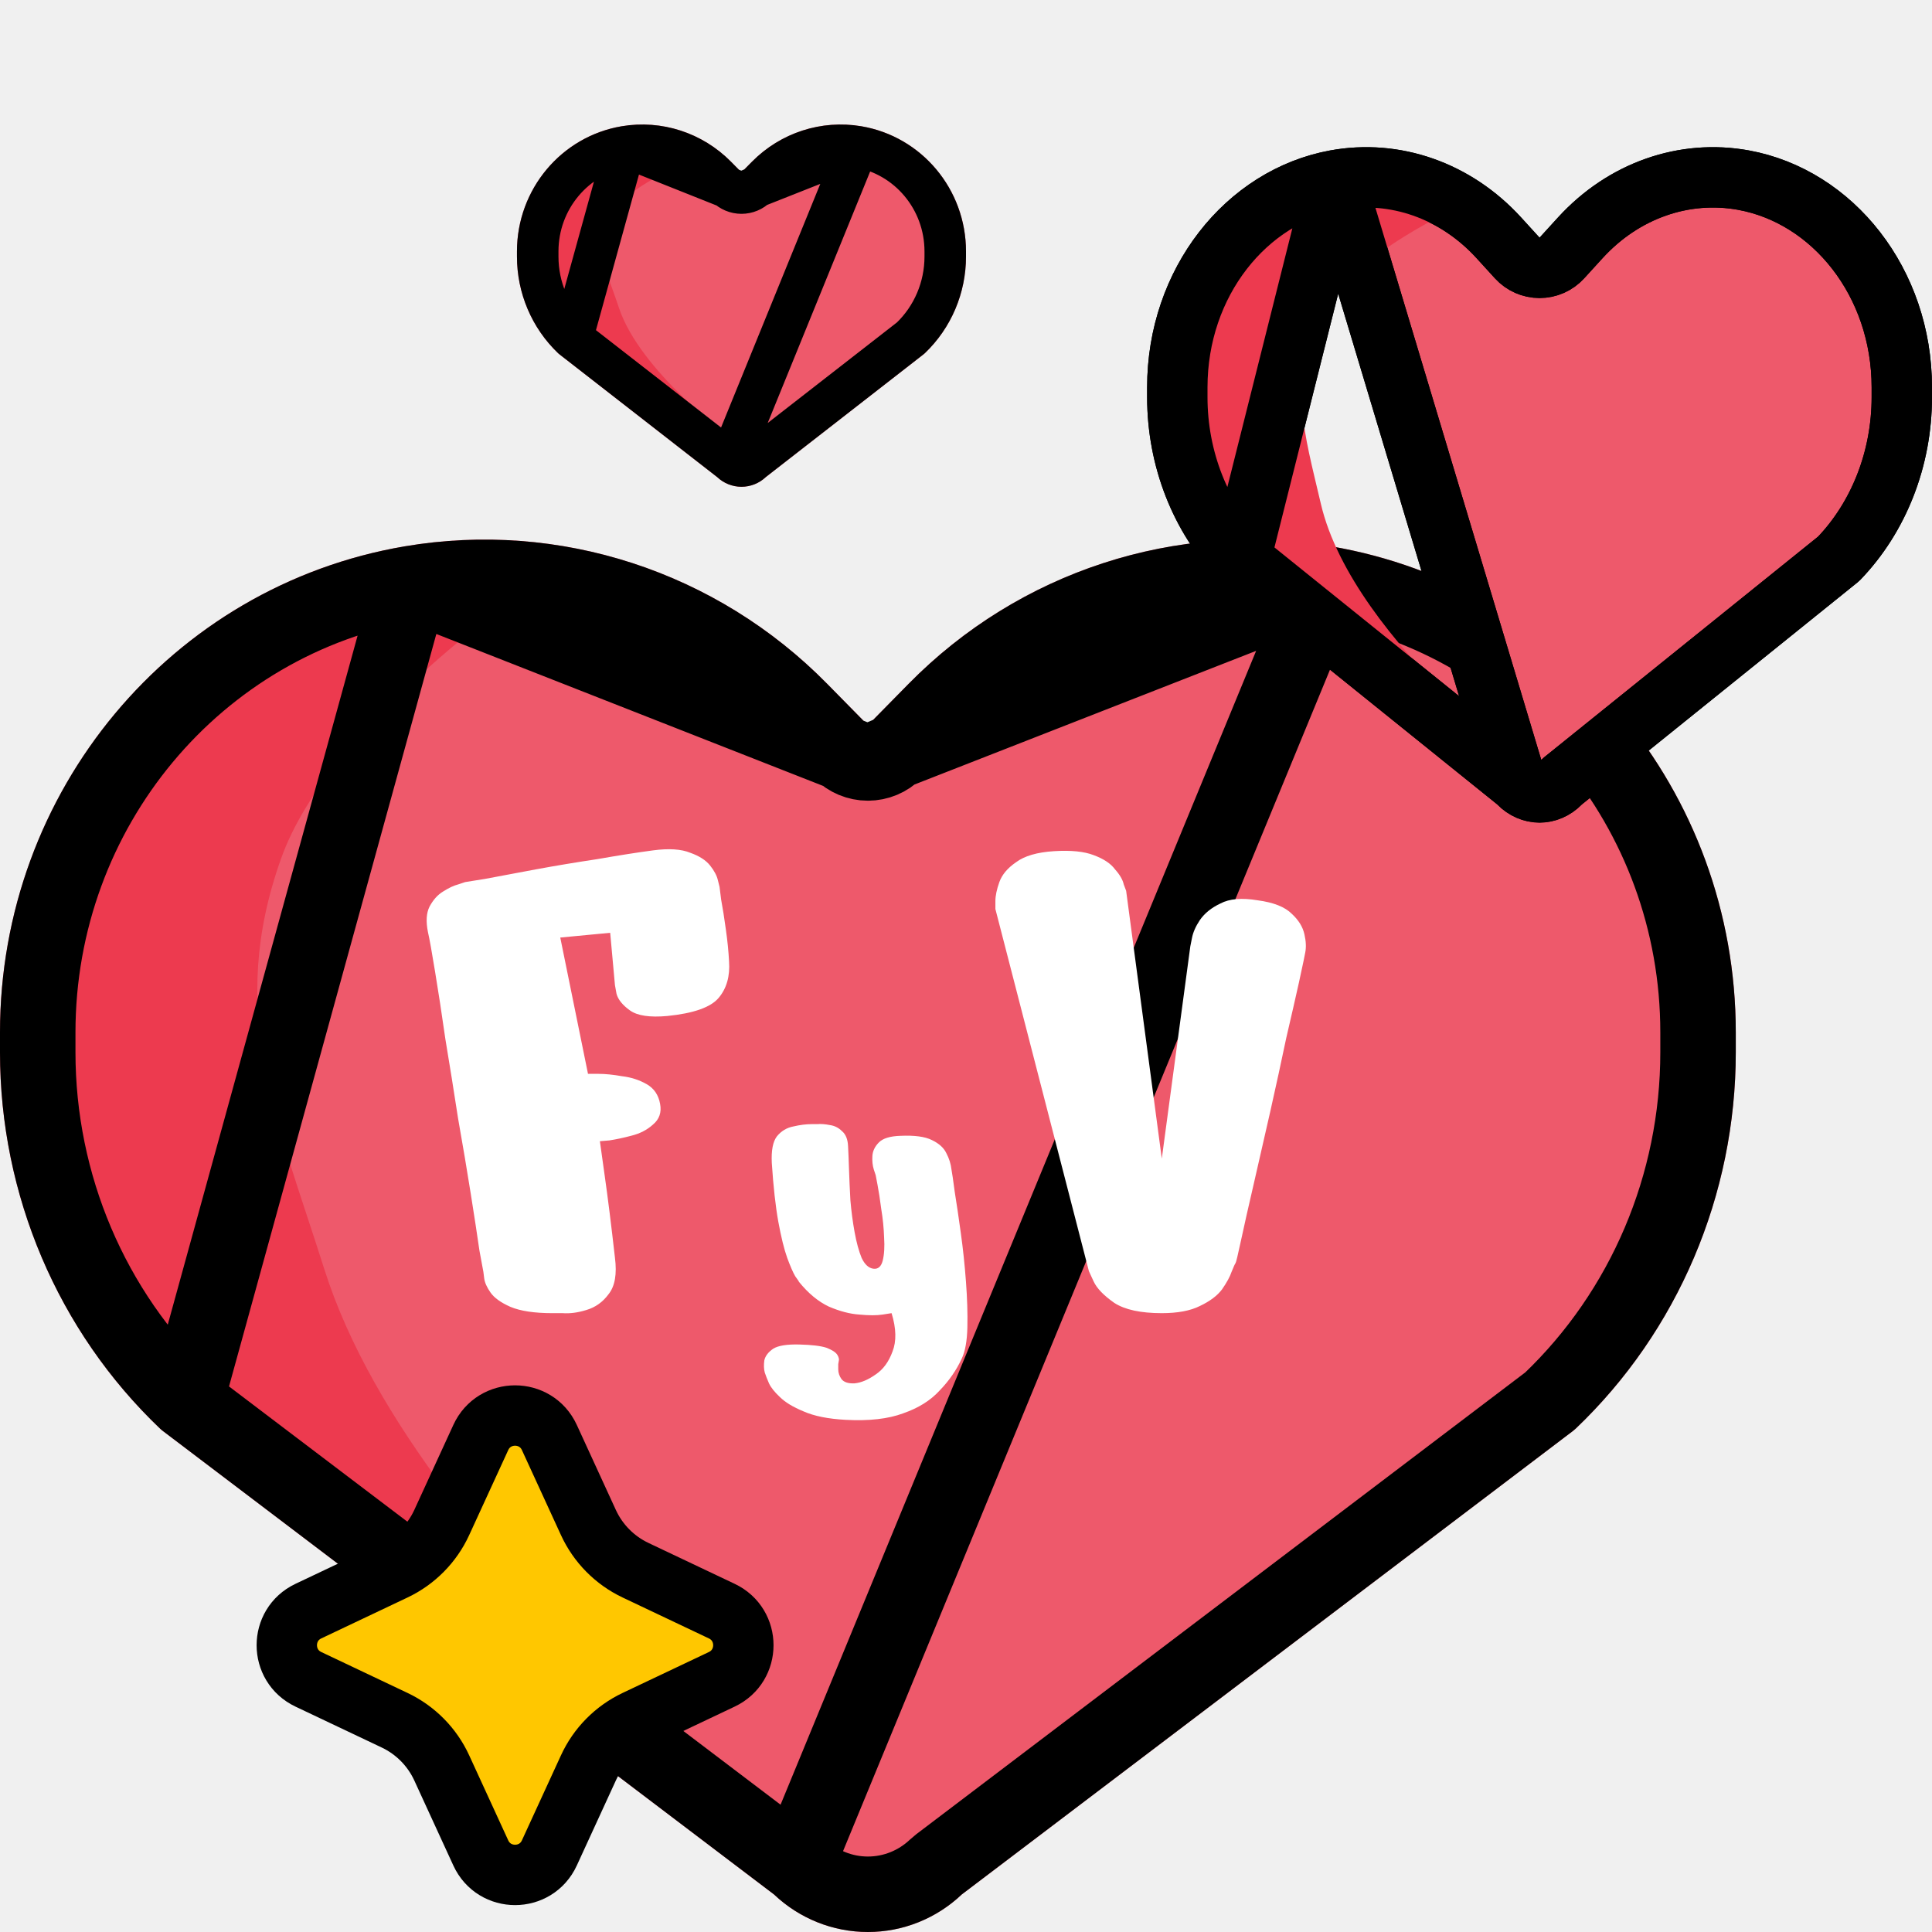
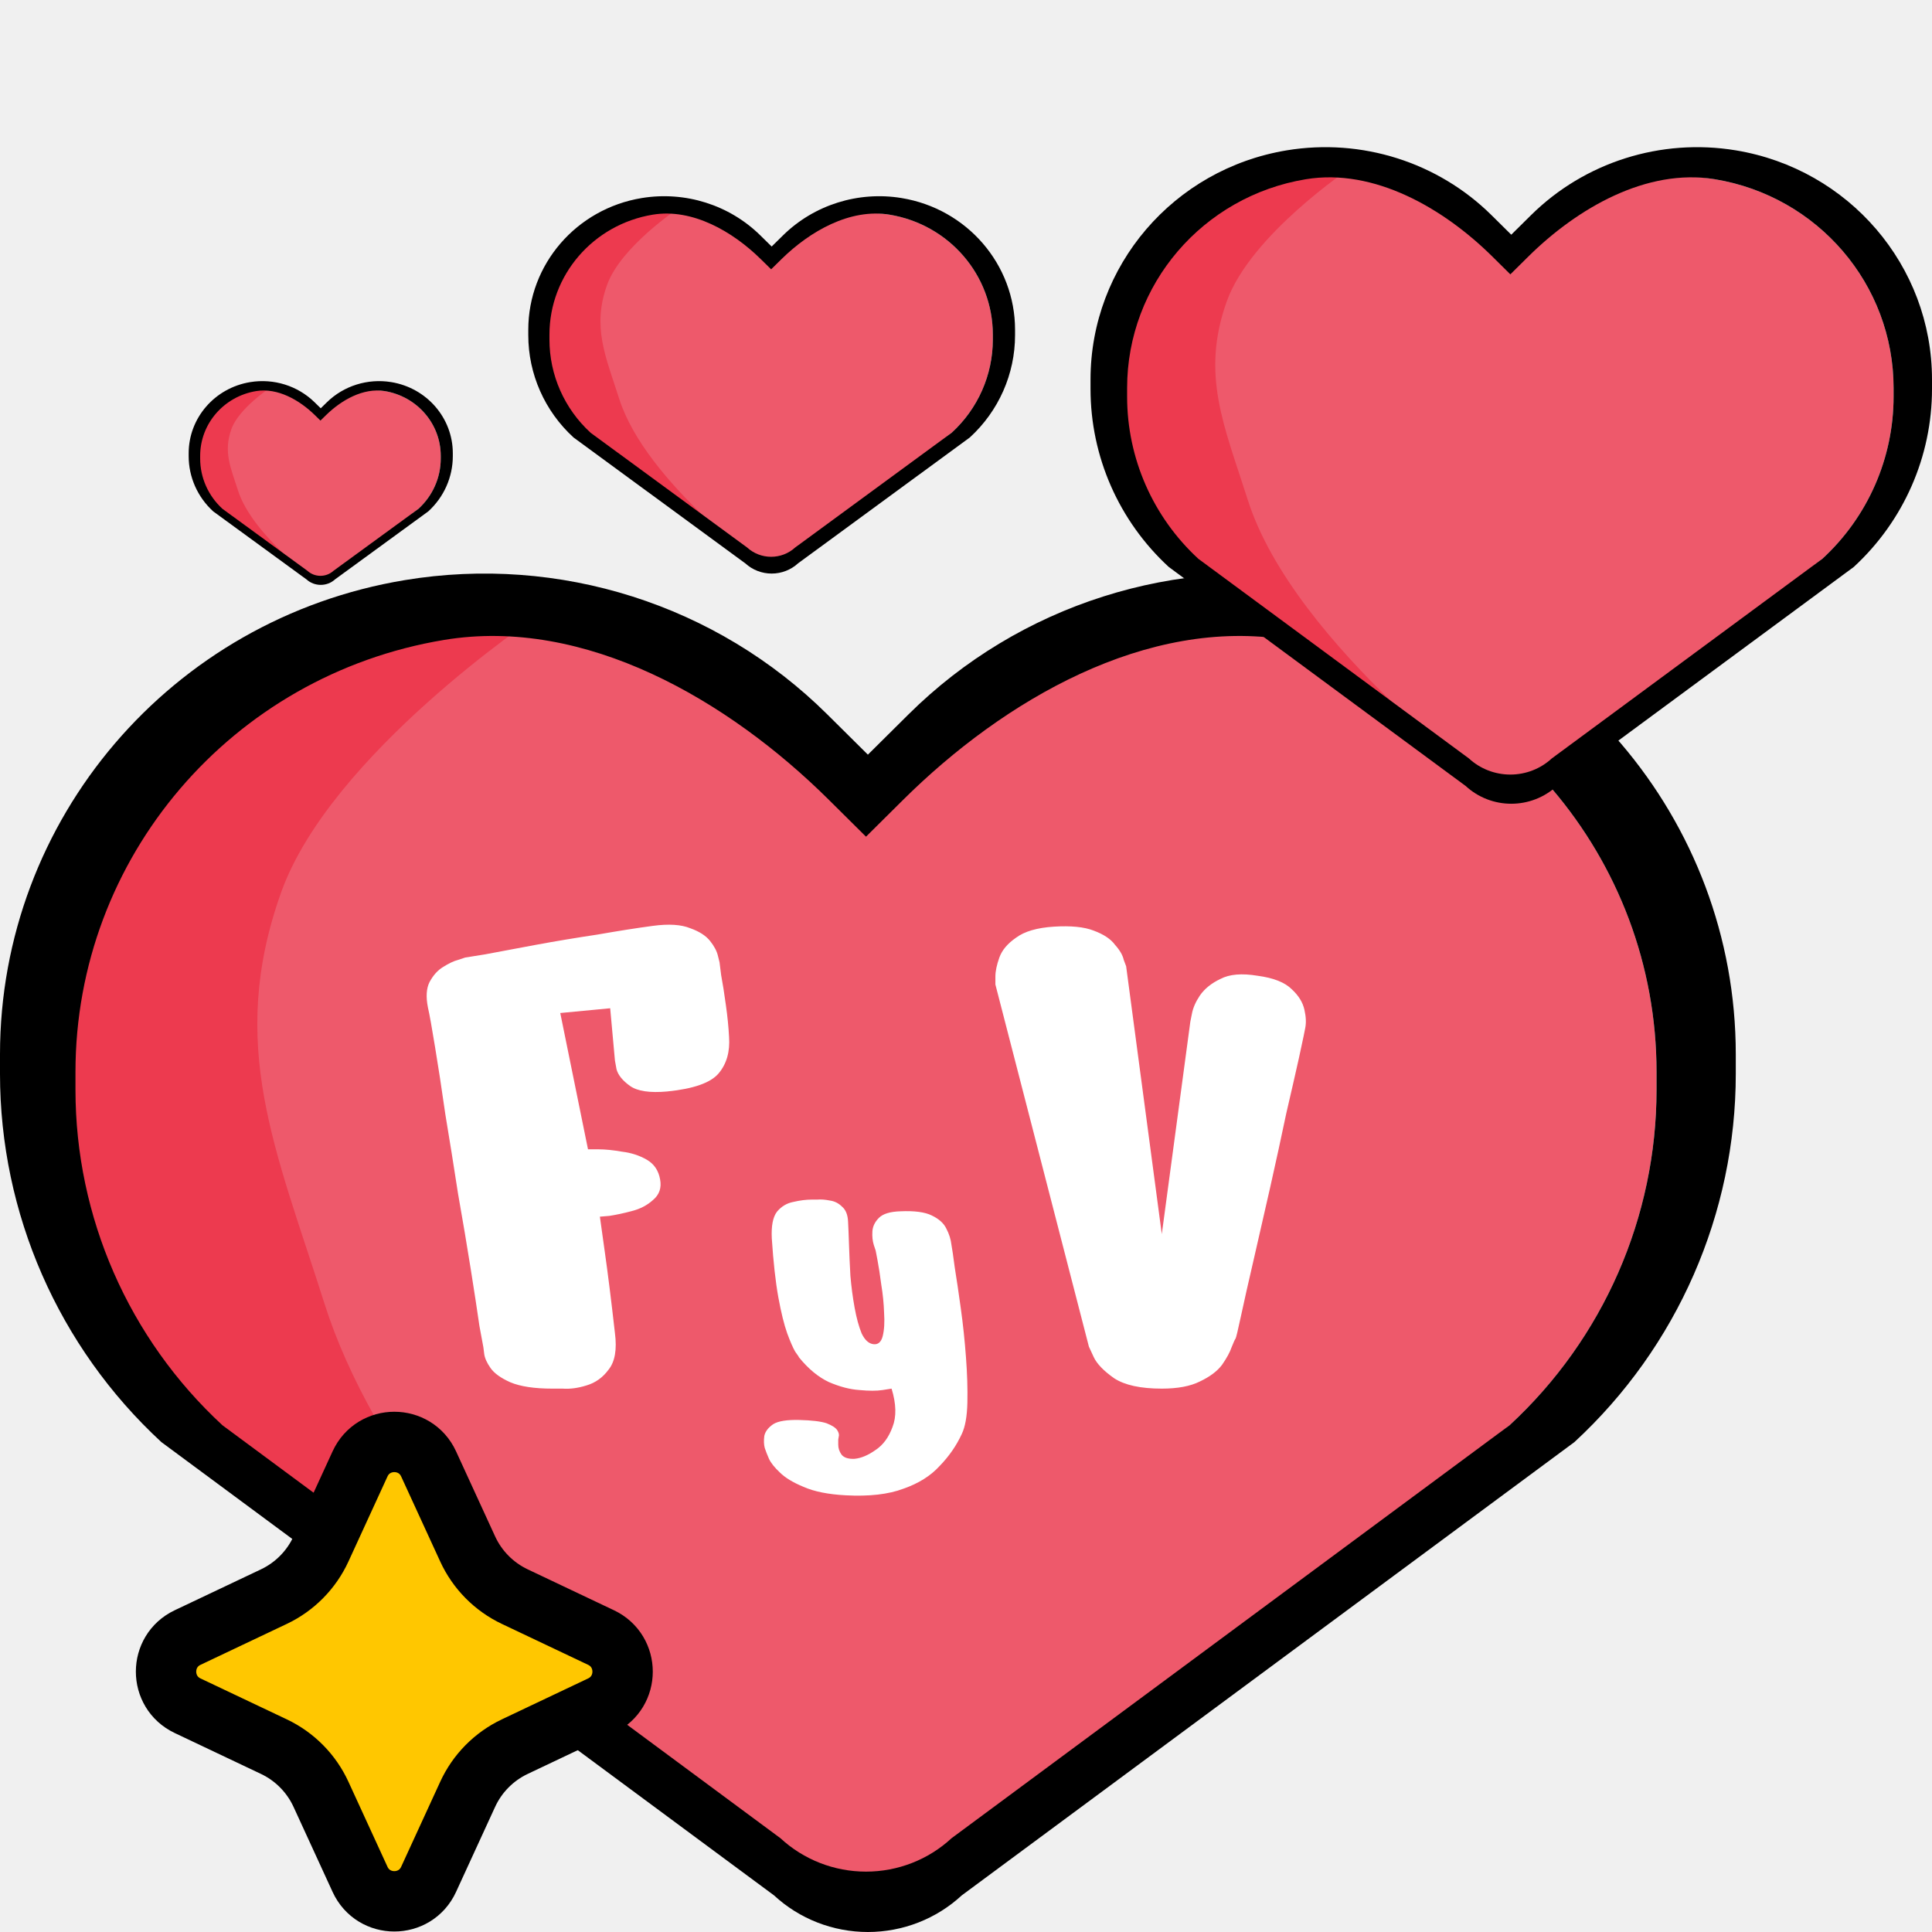
<svg xmlns="http://www.w3.org/2000/svg" width="512" height="512" viewBox="0 0 512 512" fill="none">
-   <path d="M42.766 378.925L205.113 502.042C211.852 508.437 220.746 512 230 512C239.254 512 248.148 508.437 254.887 502.042L417.234 378.925C444.547 353.072 460 316.803 460 278.891V273.592C460 209.735 414.629 155.287 352.727 144.781C311.758 137.838 270.07 151.45 240.781 181.232L230 192.194L219.219 181.232C189.93 151.45 148.242 137.838 107.273 144.781C45.371 155.287 0 209.735 0 273.592V278.891C0 316.803 15.453 353.072 42.766 378.925Z" fill="#EE596B" />
-   <path d="M14 235.5L51.5 179L114 154.5H142C142 154.5 87.546 190.93 74.5 227.5C60.118 267.815 73.067 295.697 86 336.5C111.27 416.228 225.5 499 225.5 499L34 358L14 293.5V235.5Z" fill="#ED3A4F" />
-   <path d="M211.156 494.074C211.449 494.297 211.73 494.535 211.997 494.789C216.889 499.431 223.323 502 230 502C236.677 502 243.111 499.431 248.003 494.789C248.27 494.535 248.551 494.297 248.844 494.074L410.748 371.294C435.795 347.38 450 313.915 450 278.891V273.592C450 214.493 408.031 164.311 351.056 154.64L211.156 494.074ZM211.156 494.074L49.252 371.294M211.156 494.074L49.252 371.294M230 202.194C227.319 202.194 224.75 201.118 222.87 199.206L212.089 188.243C185.07 160.77 146.661 148.249 108.947 154.64L230 202.194ZM230 202.194C232.681 202.194 235.25 201.118 237.13 199.206M230 202.194L237.13 199.206M237.13 199.206L247.911 188.243C274.93 160.77 313.339 148.249 351.053 154.64L237.13 199.206ZM49.252 371.294C24.205 347.38 10 313.915 10 278.891V273.592C10 214.493 51.969 164.311 108.944 154.64L49.252 371.294Z" stroke="black" stroke-width="20" stroke-linejoin="round" />
-   <path d="M145.587 380.956L155.932 403.481C158.481 409.03 162.901 413.505 168.418 416.122L191.28 426.965C198.9 430.578 198.9 441.422 191.28 445.035L168.418 455.878C162.901 458.495 158.481 462.97 155.932 468.519L145.587 491.044C142.02 498.812 130.98 498.812 127.413 491.044L117.068 468.519C114.519 462.97 110.099 458.495 104.582 455.878L81.72 445.035C74.1 441.422 74.1 430.578 81.72 426.965L104.582 416.122C110.099 413.505 114.519 409.03 117.068 403.481L127.413 380.956C130.98 373.187 142.02 373.188 145.587 380.956Z" fill="#FFC700" stroke="black" stroke-width="16" stroke-linejoin="round" />
-   <path d="M401.765 206.915C402.012 207.114 402.247 207.327 402.468 207.554C404.083 209.206 406.072 210 408 210C409.928 210 411.917 209.206 413.532 207.554C413.753 207.327 413.988 207.114 414.235 206.915L487.265 148.089C497.872 137.084 504 121.595 504 105.247V102.664C504 74.869 485.749 52.073 462.054 47.737C446.391 44.876 430.275 50.434 418.785 63.029L413.91 68.374C412.395 70.035 410.249 70.982 408 70.982C405.751 70.982 403.605 70.035 402.09 68.374L397.215 63.029C385.725 50.434 369.609 44.876 353.946 47.737L401.765 206.915ZM401.765 206.915L328.735 148.089M401.765 206.915L328.735 148.089M328.735 148.089C318.128 137.084 312 121.595 312 105.247V102.664C312 74.87 330.25 52.074 353.944 47.738L328.735 148.089Z" fill="#EE596B" stroke="black" stroke-width="16" stroke-linecap="round" stroke-linejoin="round" />
-   <path d="M312.5 89.5L328.591 58.5L353.5 51.5L387.5 54.5C387.5 54.5 358.393 67.041 350.038 83.566C341.239 100.968 345.605 114.51 350.038 133.5C358.646 170.377 411.5 208.5 411.5 208.5L328.591 151L316 119.5L312.5 89.5Z" fill="#ED3A4F" />
-   <path d="M401.765 206.915C402.012 207.114 402.247 207.327 402.468 207.554C404.083 209.206 406.072 210 408 210C409.928 210 411.917 209.206 413.532 207.554C413.753 207.327 413.988 207.114 414.235 206.915L487.265 148.089C497.872 137.084 504 121.595 504 105.247V102.664C504 74.869 485.749 52.073 462.054 47.737C446.391 44.876 430.275 50.434 418.785 63.029L413.91 68.374C412.395 70.035 410.249 70.982 408 70.982C405.751 70.982 403.605 70.035 402.09 68.374L397.215 63.029C385.725 50.434 369.609 44.876 353.946 47.737L401.765 206.915ZM401.765 206.915L328.735 148.089M401.765 206.915L328.735 148.089M328.735 148.089C318.128 137.084 312 121.595 312 105.247V102.664C312 74.87 330.25 52.074 353.944 47.738L328.735 148.089Z" stroke="black" stroke-width="16" stroke-linecap="round" stroke-linejoin="round" />
-   <path d="M148.063 93.751L190.062 126.436C191.805 128.083 194.106 129 196.5 129C198.894 129 201.195 128.083 202.938 126.436L244.937 93.751C252.002 87.093 256 77.754 256 67.992V66.627C256 50.184 244.263 36.164 228.249 33.459C217.65 31.671 206.866 35.176 199.289 42.845L196.5 45.667L193.711 42.845C186.134 35.176 175.35 31.671 164.751 33.459C148.737 36.164 137 50.184 137 66.627V67.992C137 77.754 140.998 87.093 148.063 93.751Z" fill="#EE596B" />
-   <path d="M143 61.153L150.802 46.344L162.879 43L179.364 44.433C179.364 44.433 164.718 50.112 161.2 58.318C157.607 66.699 161.156 72.836 164 81.5C169.529 98.343 193.5 116 193.5 116L150.802 90.532L144.697 75.484L143 61.153Z" fill="#ED3A4F" />
-   <path d="M193.44 122.095C193.578 122.203 193.711 122.317 193.839 122.438C194.565 123.123 195.516 123.5 196.5 123.5C197.484 123.5 198.435 123.123 199.161 122.438C199.289 122.317 199.422 122.203 199.56 122.095L241.345 89.577C247.183 83.982 250.5 76.173 250.5 67.992V66.627C250.5 52.821 240.654 41.133 227.334 38.882L193.44 122.095ZM193.44 122.095L151.655 89.577M193.44 122.095L151.655 89.577M196.5 51.167C195.03 51.167 193.621 50.579 192.588 49.533L189.798 46.71C183.472 40.307 174.486 37.394 165.667 38.882L196.5 51.167ZM196.5 51.167C197.97 51.167 199.379 50.579 200.412 49.533M196.5 51.167L200.412 49.533M200.412 49.533L203.202 46.71C209.528 40.307 218.514 37.394 227.333 38.882L200.412 49.533ZM151.655 89.577C145.817 83.982 142.5 76.173 142.5 67.992V66.627C142.5 52.821 152.346 41.133 165.666 38.882L151.655 89.577Z" stroke="black" stroke-width="11" stroke-linecap="round" stroke-linejoin="round" />
-   <path d="M146.376 348C141.616 348 137.906 347.44 135.246 346.32C132.726 345.2 130.976 343.94 129.996 342.54C129.016 341.14 128.456 339.88 128.316 338.76C128.176 337.64 128.106 337.08 128.106 337.08C128.106 337.08 127.756 335.19 127.056 331.41C126.496 327.49 125.726 322.45 124.746 316.29C123.766 310.13 122.646 303.48 121.386 296.34C120.266 289.06 119.146 282.06 118.026 275.34C117.046 268.48 116.136 262.53 115.296 257.49C114.456 252.31 113.826 248.81 113.406 246.99C112.846 244.19 112.986 241.95 113.826 240.27C114.806 238.45 115.996 237.12 117.396 236.28C118.936 235.3 120.266 234.67 121.386 234.39C122.646 233.97 123.276 233.76 123.276 233.76C123.276 233.76 125.026 233.48 128.526 232.92C132.166 232.22 136.646 231.38 141.966 230.4C147.286 229.42 152.746 228.51 158.346 227.67C163.946 226.69 168.846 225.92 173.046 225.36C177.246 224.8 180.536 225.01 182.916 225.99C185.296 226.83 187.046 227.95 188.166 229.35C189.286 230.75 189.986 232.08 190.266 233.34C190.546 234.46 190.686 235.02 190.686 235.02C190.686 235.02 190.826 236.14 191.106 238.38C191.526 240.62 191.946 243.28 192.366 246.36C192.786 249.3 193.066 252.1 193.206 254.76C193.486 258.68 192.576 261.9 190.476 264.42C188.376 266.94 183.826 268.55 176.826 269.25C172.206 269.67 168.916 269.18 166.956 267.78C164.996 266.38 163.806 264.91 163.386 263.37C163.106 261.83 162.966 261.06 162.966 261.06L161.706 247.2L148.476 248.46L155.826 284.58C155.826 284.58 156.736 284.58 158.556 284.58C160.376 284.58 162.476 284.79 164.856 285.21C167.236 285.49 169.406 286.19 171.366 287.31C173.326 288.43 174.516 290.18 174.936 292.56C175.356 294.8 174.726 296.62 173.046 298.02C171.506 299.42 169.616 300.4 167.376 300.96C165.276 301.52 163.316 301.94 161.496 302.22C159.816 302.36 158.976 302.43 158.976 302.43C158.976 302.43 159.396 305.44 160.236 311.46C161.076 317.34 161.986 324.62 162.966 333.3C163.526 337.64 162.966 340.86 161.286 342.96C159.746 345.06 157.786 346.46 155.406 347.16C153.166 347.86 151.066 348.14 149.106 348C147.286 348 146.376 348 146.376 348ZM211.726 339.692C211.726 339.609 211.395 339.113 210.734 338.204C210.155 337.212 209.452 335.6 208.626 333.368C207.799 331.053 207.014 327.871 206.27 323.82C205.526 319.687 204.947 314.479 204.534 308.196C204.368 304.889 204.823 302.533 205.898 301.128C207.055 299.723 208.502 298.855 210.238 298.524C211.974 298.111 213.627 297.904 215.198 297.904C215.198 297.904 215.652 297.904 216.562 297.904C217.554 297.821 218.67 297.904 219.91 298.152C221.15 298.317 222.224 298.855 223.134 299.764C224.126 300.591 224.663 301.913 224.746 303.732C224.828 305.22 224.911 307.245 224.994 309.808C225.076 312.371 225.2 315.14 225.366 318.116C225.614 321.009 225.986 323.82 226.482 326.548C226.978 329.276 227.598 331.549 228.342 333.368C229.168 335.104 230.202 336.055 231.442 336.22C232.682 336.385 233.508 335.683 233.922 334.112C234.335 332.459 234.459 330.392 234.294 327.912C234.211 325.432 233.963 322.952 233.55 320.472C233.219 317.909 232.888 315.76 232.558 314.024C232.227 312.288 232.062 311.42 232.062 311.42C232.062 311.42 231.896 310.924 231.566 309.932C231.235 308.857 231.111 307.659 231.194 306.336C231.276 305.013 231.855 303.815 232.93 302.74C234.004 301.665 235.906 301.087 238.634 301.004C242.354 300.839 245.123 301.211 246.942 302.12C248.843 303.029 250.124 304.187 250.786 305.592C251.53 306.997 251.984 308.444 252.15 309.932C252.315 310.759 252.604 312.743 253.018 315.884C253.514 318.943 254.051 322.58 254.63 326.796C255.208 330.929 255.663 335.228 255.994 339.692C256.324 344.073 256.448 348.083 256.366 351.72C256.283 355.357 255.787 358.127 254.878 360.028C253.472 363.087 251.53 365.897 249.05 368.46C246.652 371.105 243.428 373.131 239.378 374.536C235.41 376.024 230.326 376.603 224.126 376.272C219.496 376.024 215.776 375.28 212.966 374.04C210.155 372.883 208.047 371.601 206.642 370.196C205.236 368.873 204.286 367.675 203.79 366.6C203.376 365.608 203.17 365.112 203.17 365.112C203.17 365.112 203.004 364.657 202.674 363.748C202.426 362.839 202.384 361.764 202.55 360.524C202.798 359.367 203.583 358.333 204.906 357.424C206.228 356.597 208.543 356.225 211.85 356.308C215.156 356.391 217.554 356.68 219.042 357.176C220.53 357.755 221.48 358.375 221.894 359.036C222.307 359.697 222.431 360.276 222.266 360.772C222.183 361.268 222.142 361.516 222.142 361.516C222.142 361.516 222.142 361.971 222.142 362.88C222.142 363.789 222.431 364.657 223.01 365.484C223.671 366.311 224.828 366.683 226.482 366.6C228.218 366.435 230.078 365.649 232.062 364.244C234.046 362.921 235.534 360.896 236.526 358.168C237.6 355.44 237.518 352.051 236.278 348C236.278 348 235.492 348.124 233.922 348.372C232.351 348.62 230.284 348.62 227.722 348.372C225.242 348.207 222.555 347.504 219.662 346.264C216.851 344.941 214.206 342.751 211.726 339.692ZM263.789 240.9C263.789 240.9 263.789 240.2 263.789 238.8C263.789 237.4 264.139 235.72 264.839 233.76C265.539 231.8 267.009 230.05 269.249 228.51C271.489 226.83 274.849 225.85 279.329 225.57C283.809 225.29 287.309 225.64 289.829 226.62C292.489 227.6 294.379 228.86 295.499 230.4C296.759 231.8 297.529 233.13 297.809 234.39C298.229 235.51 298.439 236.07 298.439 236.07L307.889 307.05L315.449 250.77C315.449 250.77 315.589 250.07 315.869 248.67C316.149 247.13 316.849 245.52 317.969 243.84C319.229 242.02 321.049 240.55 323.429 239.43C325.809 238.17 329.099 237.89 333.299 238.59C337.499 239.15 340.509 240.34 342.329 242.16C344.149 243.84 345.269 245.66 345.689 247.62C346.109 249.44 346.179 251.05 345.899 252.45C345.619 253.85 345.479 254.55 345.479 254.55C345.479 254.55 345.059 256.51 344.219 260.43C343.379 264.21 342.259 269.11 340.859 275.13C339.599 281.15 338.199 287.59 336.659 294.45C335.119 301.17 333.649 307.61 332.249 313.77C330.849 319.79 329.729 324.76 328.889 328.68C328.049 332.6 327.559 334.63 327.419 334.77C327.279 334.91 326.929 335.68 326.369 337.08C325.949 338.34 325.109 339.88 323.849 341.7C322.589 343.38 320.629 344.85 317.969 346.11C315.449 347.37 312.089 348 307.889 348C302.289 348 298.089 347.09 295.289 345.27C292.489 343.31 290.669 341.42 289.829 339.6C288.989 337.78 288.569 336.87 288.569 336.87L263.789 240.9Z" fill="white" />
+   <path d="M58.971 134.857L81.474 152.322C82.408 153.175 83.641 153.65 84.924 153.65C86.207 153.65 87.439 153.175 88.374 152.322L110.877 134.857C114.662 131.41 116.804 126.574 116.804 121.519V120.812C116.804 112.298 110.515 105.038 101.935 103.637C96.256 102.712 90.478 104.527 86.418 108.498L84.924 109.959L83.43 108.498C79.37 104.527 73.591 102.712 67.913 103.637C59.332 105.038 53.044 112.298 53.044 120.812V121.519C53.044 126.574 55.185 131.41 58.971 134.857Z" fill="#EE596B" />
+   <path d="M52.13 114.875L57.837 106.4L67.348 102.725H71.609C71.609 102.725 63.322 108.189 61.337 113.675C59.148 119.722 61.119 123.905 63.087 130.025C66.932 141.984 84.315 154.4 84.315 154.4L55.174 133.25L52.13 123.575V114.875Z" fill="#ED3A4F" />
+   <path fill-rule="evenodd" clip-rule="evenodd" d="M81.213 153.543L56.508 135.526C52.352 131.742 50 126.435 50 120.886V120.111C50 110.766 56.904 102.798 66.324 101.261C72.559 100.245 78.902 102.237 83.359 106.595L85 108.199L86.641 106.595C91.098 102.237 97.441 100.245 103.676 101.261C113.096 102.798 120 110.766 120 120.111V120.886C120 126.435 117.648 131.742 113.492 135.526L88.787 153.543C87.762 154.479 86.408 155 85 155C83.592 155 82.238 154.479 81.213 153.543ZM81.474 151.272L58.971 134.857C55.185 131.41 53.044 126.574 53.044 121.519V120.812C53.044 112.298 59.332 105.038 67.913 103.637C73.591 102.712 79.37 106.027 83.43 109.998L84.924 111.459L86.418 109.998C90.478 106.027 96.256 102.712 101.935 103.637C110.515 105.038 116.804 112.298 116.804 120.812V121.519C116.804 126.574 114.662 131.41 110.877 134.857L88.374 151.272C87.439 152.125 86.207 152.6 84.924 152.6C83.641 152.6 82.408 152.125 81.474 151.272Z" fill="black" />
+   <path d="M58.954 377.711L206.831 494.149C212.969 499.833 221.071 503 229.5 503C237.929 503 246.031 499.833 252.169 494.149L400.046 377.711C424.924 354.73 439 322.492 439 288.792V284.082C439 227.32 397.673 178.921 341.288 169.583C303.971 163.411 265.999 175.511 239.32 201.984L229.5 211.728L219.68 201.984C193.001 175.511 155.029 163.411 117.712 169.583C61.327 178.921 20 227.32 20 284.082V288.792C20 322.492 34.076 354.73 58.954 377.711Z" fill="#EE596B" />
+   <path d="M14 244.5L51.5 188L114 163.5H142C142 163.5 87.546 199.93 74.5 236.5C60.118 276.815 73.067 304.697 86 345.5C111.27 425.228 225.5 508 225.5 508L34 367L14 302.5V244.5Z" fill="#ED3A4F" />
+   <path fill-rule="evenodd" clip-rule="evenodd" d="M205.113 502.285L42.766 382.171C15.453 356.948 0 321.564 0 284.576V279.407C0 217.107 45.371 163.987 107.273 153.737C148.242 146.963 189.93 160.243 219.219 189.299L230 199.994L240.781 189.299C270.07 160.243 311.758 146.963 352.727 153.737C414.629 163.987 460 217.107 460 279.407V284.576C460 321.564 444.547 356.948 417.234 382.171L254.887 502.285C248.148 508.524 239.254 512 230 512C220.746 512 211.852 508.524 205.113 502.285ZM206.831 487.149L58.954 377.711C34.076 354.73 20 322.492 20 288.792V284.082C20 227.32 61.327 178.921 117.712 169.583C155.029 163.411 193.001 185.511 219.68 211.984L229.5 221.728L239.32 211.984C265.999 185.511 303.971 163.411 341.288 169.583C397.673 178.921 439 227.32 439 284.082V288.792C439 322.492 424.924 354.73 400.046 377.711L252.169 487.149C246.031 492.833 237.929 496 229.5 496C221.071 496 212.969 492.833 206.831 487.149Z" fill="black" />
+   <path d="M113.587 387.956L123.932 410.481C126.481 416.03 130.901 420.505 136.418 423.122L159.28 433.965C166.9 437.578 166.9 448.422 159.28 452.035L136.418 462.878C130.901 465.495 126.481 469.97 123.932 475.519L113.587 498.044C110.02 505.812 98.98 505.812 95.412 498.044L85.068 475.519C82.519 469.97 78.099 465.495 72.582 462.878L49.72 452.035C42.1 448.422 42.1 437.578 49.72 433.965L72.582 423.122C78.099 420.505 82.519 416.03 85.068 410.481L95.412 387.956C98.98 380.187 110.02 380.188 113.587 387.956Z" fill="#FFC700" stroke="black" stroke-width="16" stroke-linejoin="round" />
+   <path d="M317.58 148.094L389.268 204.372C392.244 207.119 396.171 208.65 400.258 208.65C404.344 208.65 408.271 207.119 411.247 204.372L482.935 148.094C494.996 136.986 501.82 121.404 501.82 105.116V102.84C501.82 75.404 481.785 52.012 454.45 47.498C436.36 44.515 417.952 50.364 405.018 63.159L400.258 67.869L395.497 63.159C382.564 50.364 364.156 44.515 346.065 47.498C318.73 52.012 298.696 75.404 298.696 102.84V105.116C298.696 121.404 305.519 136.986 317.58 148.094Z" fill="#EE596B" />
+   <path d="M295.787 83.708L313.966 56.4L344.265 44.558H357.839C357.839 44.558 331.441 62.166 325.116 79.842C318.144 99.327 324.422 112.804 330.691 132.525C342.942 171.06 398.318 211.067 398.318 211.067L305.483 142.917L295.787 111.742V83.708Z" fill="#ED3A4F" />
+   <path fill-rule="evenodd" clip-rule="evenodd" d="M388.435 208.304L309.732 150.249C296.491 138.058 289 120.956 289 103.079V100.58C289 70.468 310.995 44.794 341.004 39.84C360.865 36.566 381.075 42.984 395.273 57.028L400.5 62.197L405.727 57.028C419.925 42.984 440.135 36.566 459.996 39.84C490.005 44.794 512 70.468 512 100.58V103.079C512 120.956 504.509 138.058 491.268 150.249L412.565 208.304C409.298 211.32 404.986 213 400.5 213C396.014 213 391.702 211.32 388.435 208.304ZM389.268 200.989L317.58 148.094C305.519 136.986 298.696 121.404 298.696 105.116V102.84C298.696 75.404 318.73 52.012 346.065 47.498C364.156 44.515 382.564 55.197 395.497 67.992L400.258 72.702L405.018 67.992C417.952 55.197 436.36 44.515 454.45 47.498C481.785 52.012 501.82 75.404 501.82 102.84V105.116C501.82 121.404 494.996 136.986 482.935 148.094L411.247 200.989C408.271 203.736 404.344 205.267 400.258 205.267C396.171 205.267 392.244 203.736 389.268 200.989Z" fill="black" />
+   <path d="M156.533 114.698L198.003 147.041C199.724 148.62 201.996 149.5 204.36 149.5C206.724 149.5 208.996 148.62 210.717 147.041L252.187 114.698C259.164 108.314 263.111 99.359 263.111 89.998V88.689C263.111 72.922 251.521 59.478 235.709 56.884C225.244 55.17 214.595 58.531 207.114 65.884L204.36 68.591L201.606 65.884C194.124 58.531 183.476 55.17 173.011 56.884C157.198 59.478 145.609 72.922 145.609 88.689V89.998C145.609 99.359 149.556 108.314 156.533 114.698Z" fill="#EE596B" />
+   <path d="M143.926 77.694L154.442 62L171.97 55.194H179.822C179.822 55.194 164.551 65.314 160.892 75.472C156.859 86.671 160.491 94.416 164.117 105.75C171.204 127.897 203.238 150.889 203.238 150.889L149.535 111.722L143.926 93.806V77.694Z" fill="#ED3A4F" />
+   <path fill-rule="evenodd" clip-rule="evenodd" d="M197.521 149.301L151.993 115.936C144.334 108.93 140 99.101 140 88.827V87.391C140 70.085 152.724 55.33 170.083 52.483C181.572 50.601 193.263 54.29 201.477 62.361L204.5 65.332L207.523 62.361C215.737 54.29 227.428 50.601 238.917 52.483C256.276 55.33 269 70.085 269 87.391V88.827C269 99.101 264.666 108.93 257.007 115.936L211.479 149.301C209.589 151.034 207.095 152 204.5 152C201.905 152 199.411 151.034 197.521 149.301ZM198.003 145.097L156.533 114.698C149.556 108.314 145.609 99.359 145.609 89.998V88.689C145.609 72.922 157.198 59.478 173.011 56.884C183.476 55.17 194.124 61.309 201.606 68.662L204.36 71.369L207.114 68.662C214.595 61.309 225.244 55.17 235.709 56.884C251.521 59.478 263.111 72.922 263.111 88.689V89.998C263.111 99.359 259.164 108.314 252.187 114.698L210.717 145.097C208.996 146.676 206.724 147.556 204.36 147.556C201.996 147.556 199.724 146.676 198.003 145.097Z" fill="black" />
+   <path d="M146.376 368C141.616 368 137.906 367.44 135.246 366.32C132.726 365.2 130.976 363.94 129.996 362.54C129.016 361.14 128.456 359.88 128.316 358.76C128.176 357.64 128.106 357.08 128.106 357.08C128.106 357.08 127.756 355.19 127.056 351.41C126.496 347.49 125.726 342.45 124.746 336.29C123.766 330.13 122.646 323.48 121.386 316.34C120.266 309.06 119.146 302.06 118.026 295.34C117.046 288.48 116.136 282.53 115.296 277.49C114.456 272.31 113.826 268.81 113.406 266.99C112.846 264.19 112.986 261.95 113.826 260.27C114.806 258.45 115.996 257.12 117.396 256.28C118.936 255.3 120.266 254.67 121.386 254.39C122.646 253.97 123.276 253.76 123.276 253.76C123.276 253.76 125.026 253.48 128.526 252.92C132.166 252.22 136.646 251.38 141.966 250.4C147.286 249.42 152.746 248.51 158.346 247.67C163.946 246.69 168.846 245.92 173.046 245.36C177.246 244.8 180.536 245.01 182.916 245.99C185.296 246.83 187.046 247.95 188.166 249.35C189.286 250.75 189.986 252.08 190.266 253.34C190.546 254.46 190.686 255.02 190.686 255.02C190.686 255.02 190.826 256.14 191.106 258.38C191.526 260.62 191.946 263.28 192.366 266.36C192.786 269.3 193.066 272.1 193.206 274.76C193.486 278.68 192.576 281.9 190.476 284.42C188.376 286.94 183.826 288.55 176.826 289.25C172.206 289.67 168.916 289.18 166.956 287.78C164.996 286.38 163.806 284.91 163.386 283.37C163.106 281.83 162.966 281.06 162.966 281.06L161.706 267.2L148.476 268.46L155.826 304.58C155.826 304.58 156.736 304.58 158.556 304.58C160.376 304.58 162.476 304.79 164.856 305.21C167.236 305.49 169.406 306.19 171.366 307.31C173.326 308.43 174.516 310.18 174.936 312.56C175.356 314.8 174.726 316.62 173.046 318.02C171.506 319.42 169.616 320.4 167.376 320.96C165.276 321.52 163.316 321.94 161.496 322.22C159.816 322.36 158.976 322.43 158.976 322.43C158.976 322.43 159.396 325.44 160.236 331.46C161.076 337.34 161.986 344.62 162.966 353.3C163.526 357.64 162.966 360.86 161.286 362.96C159.746 365.06 157.786 366.46 155.406 367.16C153.166 367.86 151.066 368.14 149.106 368C147.286 368 146.376 368 146.376 368ZM211.726 359.692C211.726 359.609 211.395 359.113 210.734 358.204C210.155 357.212 209.452 355.6 208.626 353.368C207.799 351.053 207.014 347.871 206.27 343.82C205.526 339.687 204.947 334.479 204.534 328.196C204.368 324.889 204.823 322.533 205.898 321.128C207.055 319.723 208.502 318.855 210.238 318.524C211.974 318.111 213.627 317.904 215.198 317.904C215.198 317.904 215.652 317.904 216.562 317.904C217.554 317.821 218.67 317.904 219.91 318.152C221.15 318.317 222.224 318.855 223.134 319.764C224.126 320.591 224.663 321.913 224.746 323.732C224.828 325.22 224.911 327.245 224.994 329.808C225.076 332.371 225.2 335.14 225.366 338.116C225.614 341.009 225.986 343.82 226.482 346.548C226.978 349.276 227.598 351.549 228.342 353.368C229.168 355.104 230.202 356.055 231.442 356.22C232.682 356.385 233.508 355.683 233.922 354.112C234.335 352.459 234.459 350.392 234.294 347.912C234.211 345.432 233.963 342.952 233.55 340.472C233.219 337.909 232.888 335.76 232.558 334.024C232.227 332.288 232.062 331.42 232.062 331.42C232.062 331.42 231.896 330.924 231.566 329.932C231.235 328.857 231.111 327.659 231.194 326.336C231.276 325.013 231.855 323.815 232.93 322.74C234.004 321.665 235.906 321.087 238.634 321.004C242.354 320.839 245.123 321.211 246.942 322.12C248.843 323.029 250.124 324.187 250.786 325.592C251.53 326.997 251.984 328.444 252.15 329.932C252.315 330.759 252.604 332.743 253.018 335.884C253.514 338.943 254.051 342.58 254.63 346.796C255.208 350.929 255.663 355.228 255.994 359.692C256.324 364.073 256.448 368.083 256.366 371.72C256.283 375.357 255.787 378.127 254.878 380.028C253.472 383.087 251.53 385.897 249.05 388.46C246.652 391.105 243.428 393.131 239.378 394.536C235.41 396.024 230.326 396.603 224.126 396.272C219.496 396.024 215.776 395.28 212.966 394.04C210.155 392.883 208.047 391.601 206.642 390.196C205.236 388.873 204.286 387.675 203.79 386.6C203.376 385.608 203.17 385.112 203.17 385.112C203.17 385.112 203.004 384.657 202.674 383.748C202.426 382.839 202.384 381.764 202.55 380.524C202.798 379.367 203.583 378.333 204.906 377.424C206.228 376.597 208.543 376.225 211.85 376.308C215.156 376.391 217.554 376.68 219.042 377.176C220.53 377.755 221.48 378.375 221.894 379.036C222.307 379.697 222.431 380.276 222.266 380.772C222.183 381.268 222.142 381.516 222.142 381.516C222.142 381.516 222.142 381.971 222.142 382.88C222.142 383.789 222.431 384.657 223.01 385.484C223.671 386.311 224.828 386.683 226.482 386.6C228.218 386.435 230.078 385.649 232.062 384.244C234.046 382.921 235.534 380.896 236.526 378.168C237.6 375.44 237.518 372.051 236.278 368C236.278 368 235.492 368.124 233.922 368.372C232.351 368.62 230.284 368.62 227.722 368.372C225.242 368.207 222.555 367.504 219.662 366.264C216.851 364.941 214.206 362.751 211.726 359.692ZM263.789 260.9C263.789 260.9 263.789 260.2 263.789 258.8C263.789 257.4 264.139 255.72 264.839 253.76C265.539 251.8 267.009 250.05 269.249 248.51C271.489 246.83 274.849 245.85 279.329 245.57C283.809 245.29 287.309 245.64 289.829 246.62C292.489 247.6 294.379 248.86 295.499 250.4C296.759 251.8 297.529 253.13 297.809 254.39C298.229 255.51 298.439 256.07 298.439 256.07L307.889 327.05L315.449 270.77C315.449 270.77 315.589 270.07 315.869 268.67C316.149 267.13 316.849 265.52 317.969 263.84C319.229 262.02 321.049 260.55 323.429 259.43C325.809 258.17 329.099 257.89 333.299 258.59C337.499 259.15 340.509 260.34 342.329 262.16C344.149 263.84 345.269 265.66 345.689 267.62C346.109 269.44 346.179 271.05 345.899 272.45C345.619 273.85 345.479 274.55 345.479 274.55C345.479 274.55 345.059 276.51 344.219 280.43C343.379 284.21 342.259 289.11 340.859 295.13C339.599 301.15 338.199 307.59 336.659 314.45C335.119 321.17 333.649 327.61 332.249 333.77C330.849 339.79 329.729 344.76 328.889 348.68C328.049 352.6 327.559 354.63 327.419 354.77C327.279 354.91 326.929 355.68 326.369 357.08C325.949 358.34 325.109 359.88 323.849 361.7C322.589 363.38 320.629 364.85 317.969 366.11C315.449 367.37 312.089 368 307.889 368C302.289 368 298.089 367.09 295.289 365.27C292.489 363.31 290.669 361.42 289.829 359.6C288.989 357.78 288.569 356.87 288.569 356.87L263.789 260.9Z" fill="white" />
</svg>
